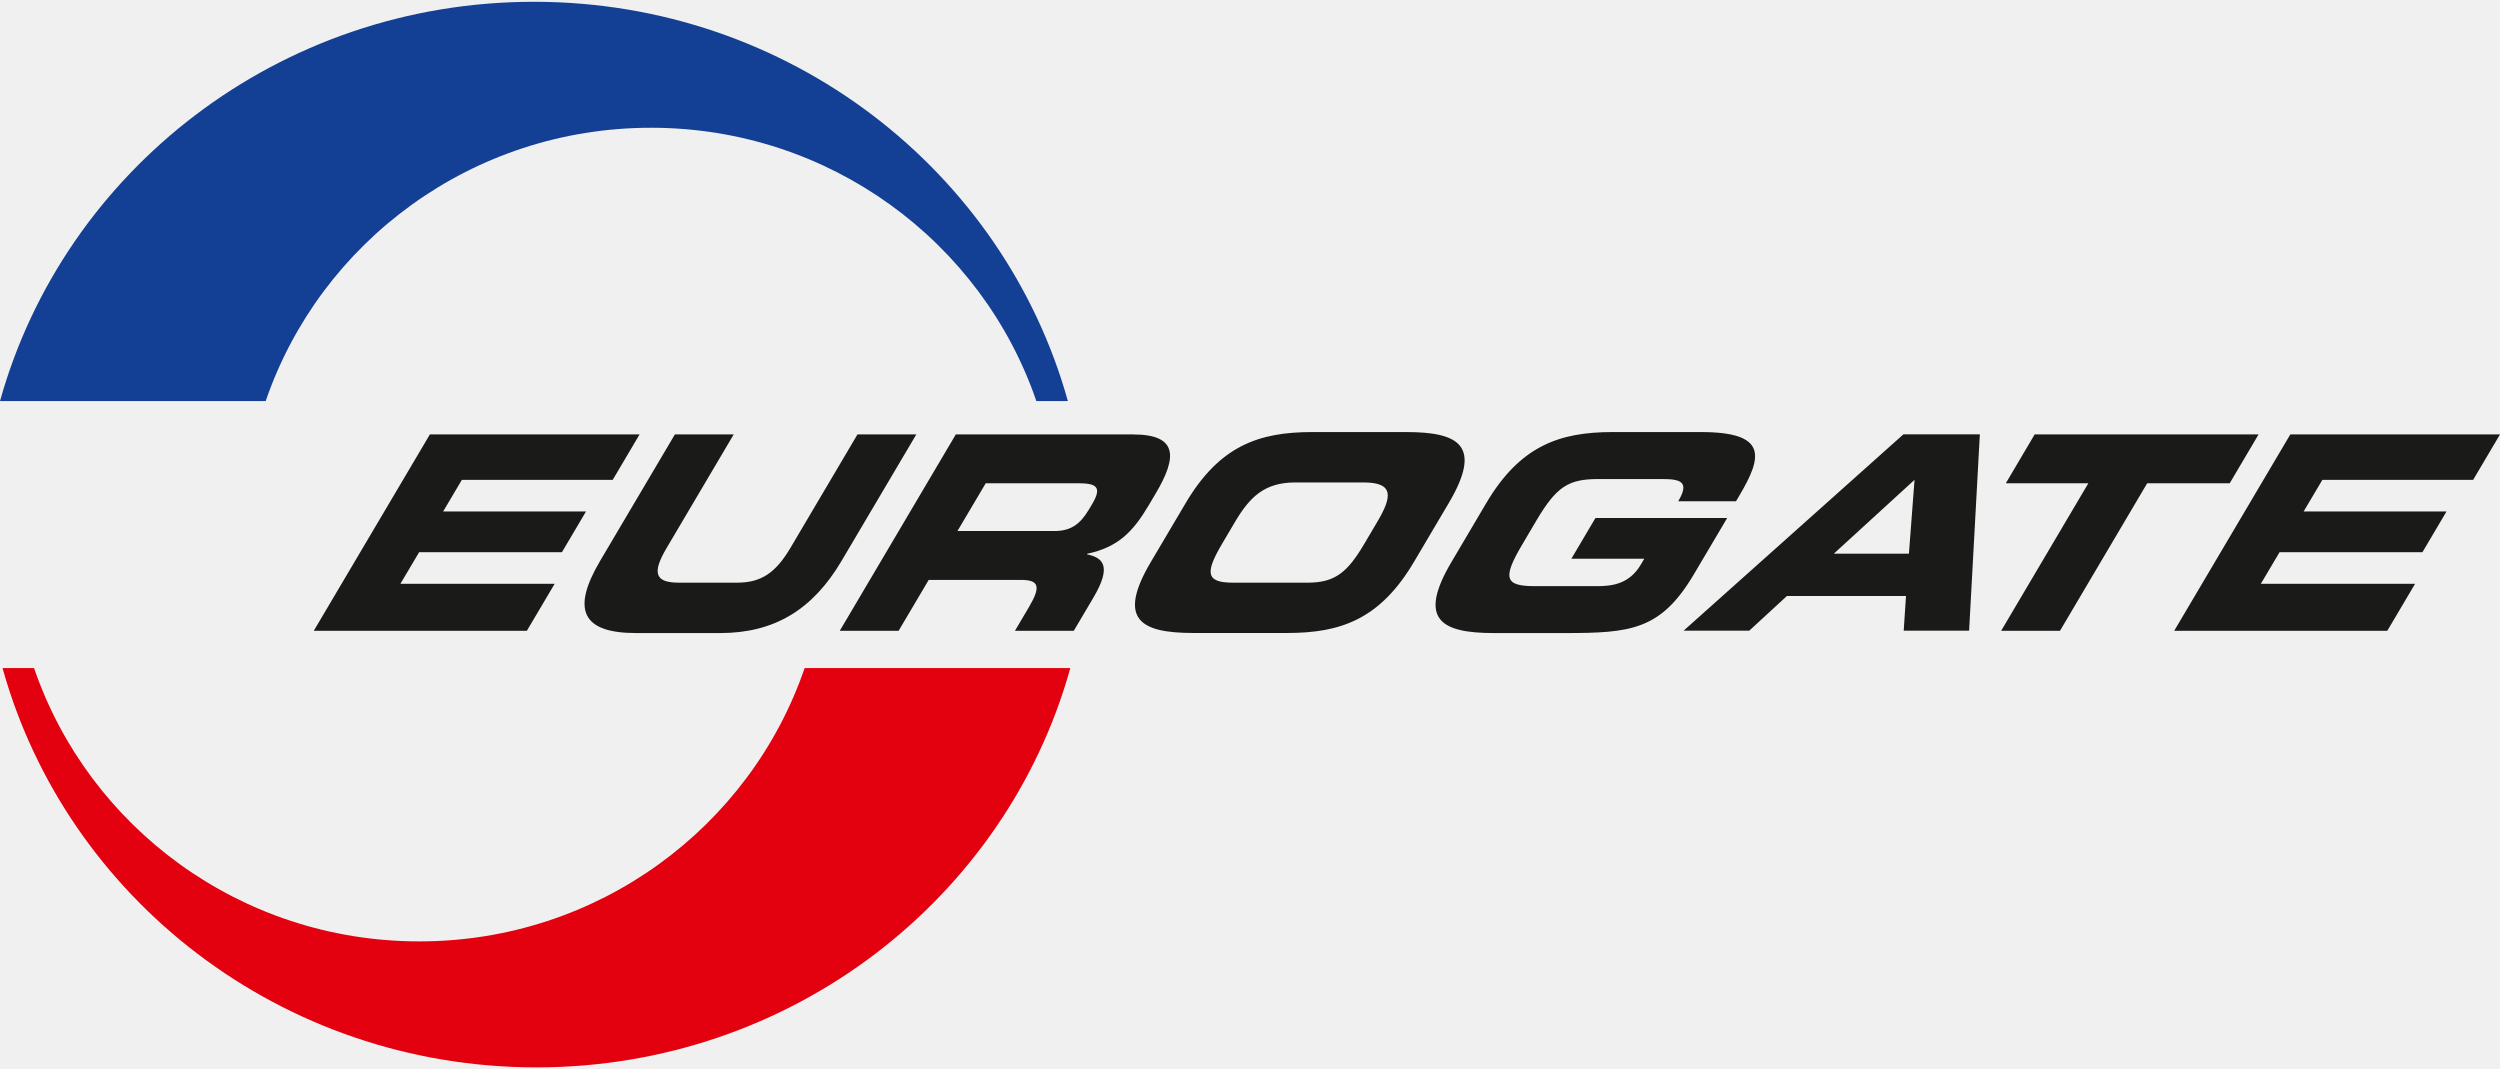
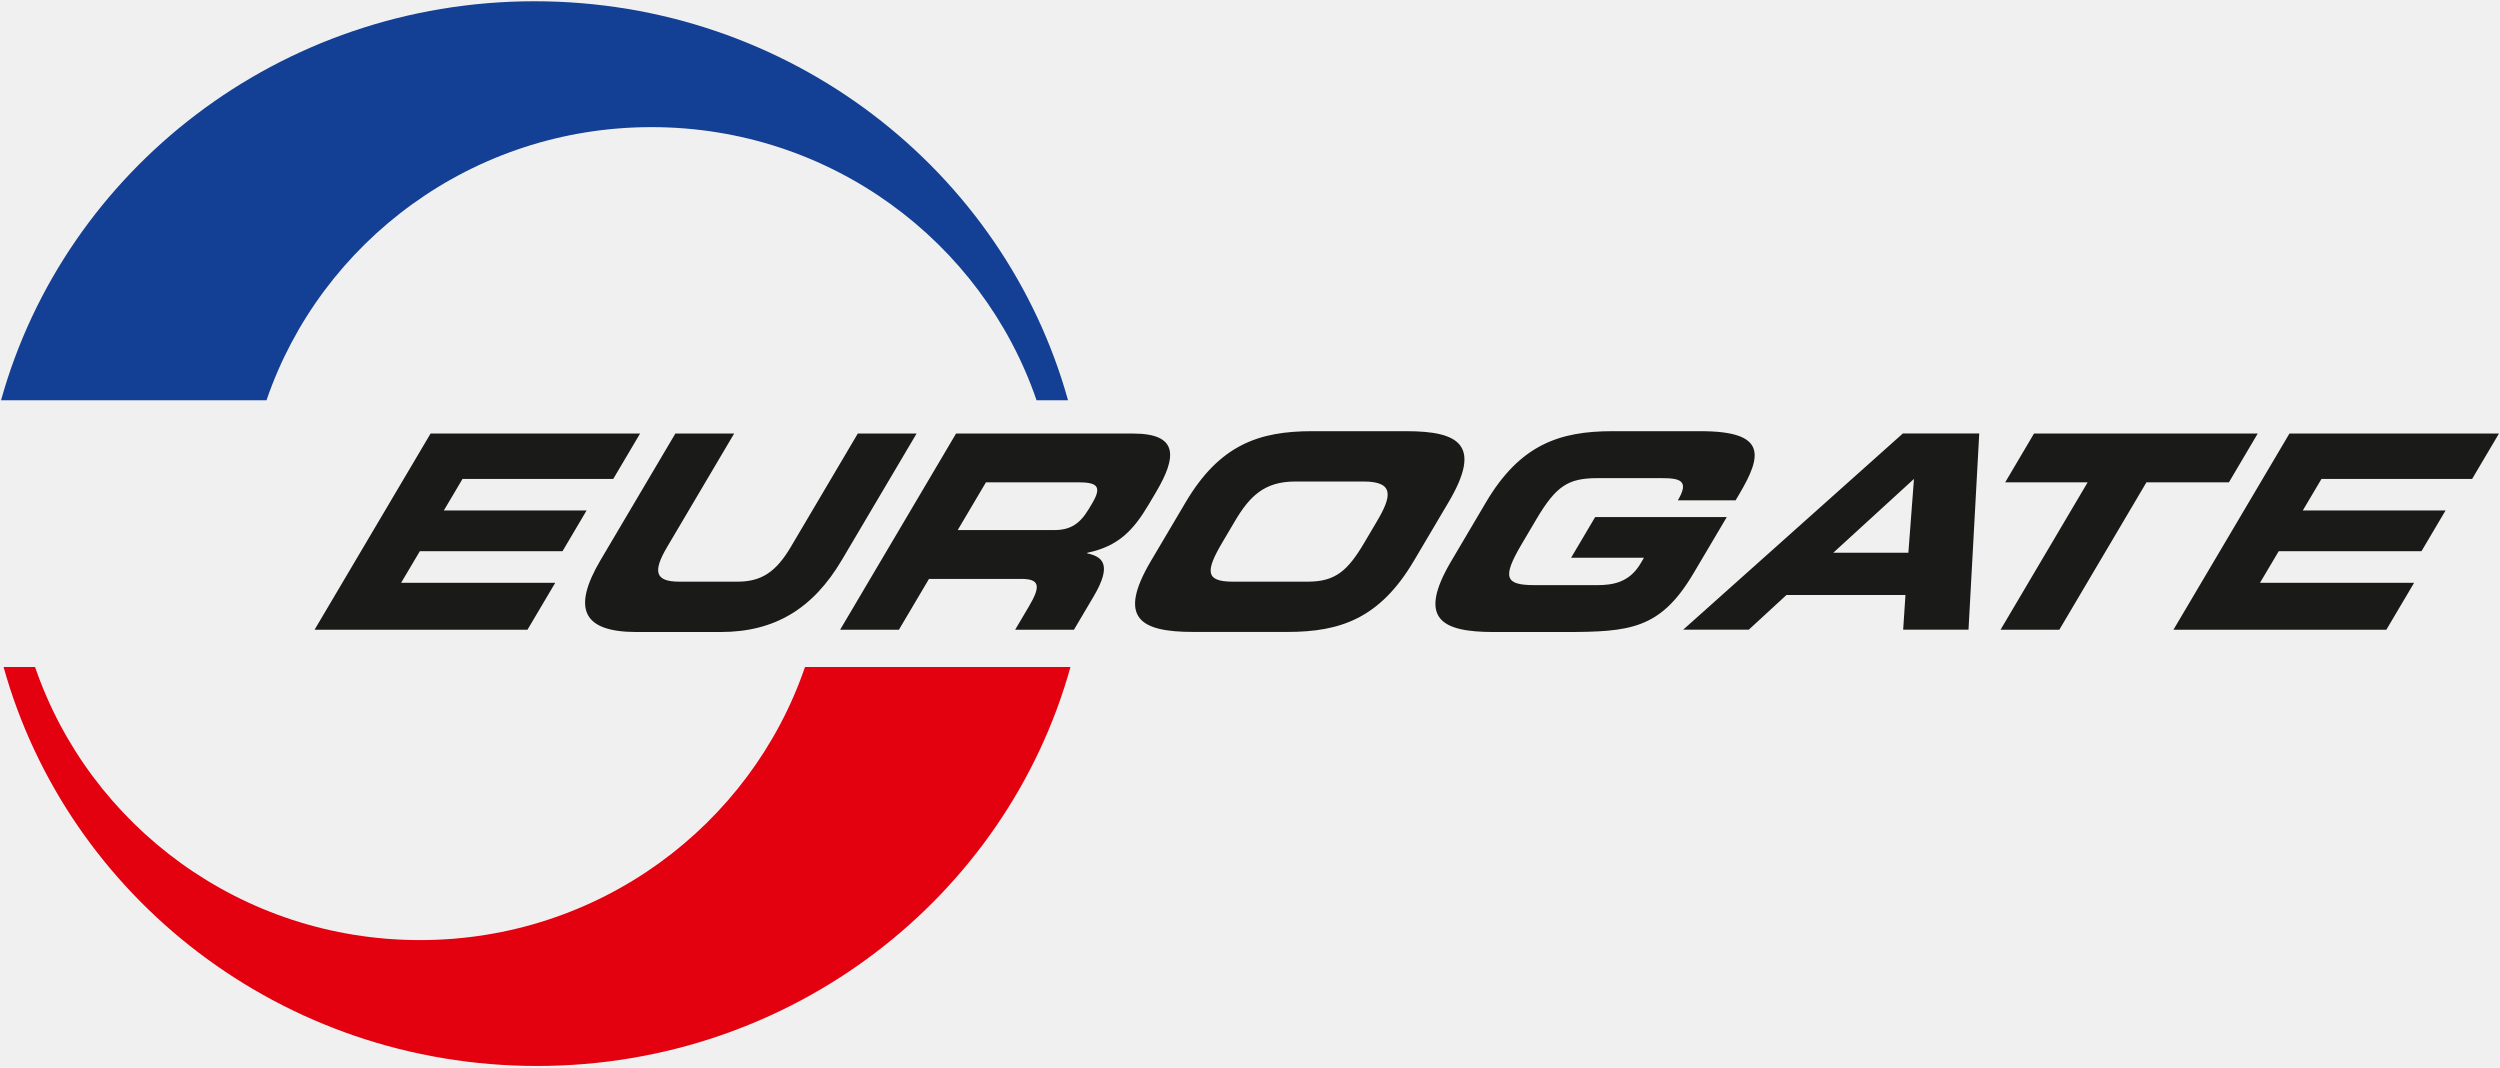
- <svg xmlns="http://www.w3.org/2000/svg" viewBox="0 0 364 155.61" width="364" height="155.61" fill="none">
+ <svg xmlns="http://www.w3.org/2000/svg" viewBox="-0.152 0.076 364.303 155.572" width="364.303" height="155.572" fill="none">
  <g clip-path="url(#clip0_950_4560)">
    <path d="M38.684 58.4C46.607 35.252 68.731 18.601 94.789 18.601C120.847 18.601 142.971 35.264 150.894 58.4H155.483C146.145 24.891 114.878 0.26 77.736 0.26C40.593 0.26 9.326 24.891 0 58.4H38.684Z" fill="#134094" />
    <path d="M117.155 97.268C109.232 120.416 87.107 137.067 61.05 137.067C34.992 137.067 12.879 120.416 4.956 97.268H0.368C9.694 130.777 40.961 155.409 78.103 155.409C115.246 155.409 146.513 130.777 155.839 97.268H117.155Z" fill="#E3000F" />
    <path d="M61.027 80.399L58.301 84.998H80.76L76.712 91.841H45.687L62.591 63.253H93.121L89.212 69.865H67.248L64.523 74.465H85.325L81.818 80.399H61.015H61.027ZM133.415 63.253H124.848L115.085 79.778C112.935 83.412 110.819 84.837 107.323 84.837H98.848C95.341 84.837 94.915 83.412 97.066 79.778L106.829 63.253H98.262L87.372 81.675C83.175 88.782 84.75 92.174 92.616 92.174H104.862C112.728 92.174 118.328 88.782 122.525 81.675L133.415 63.253ZM251.479 75.419H232.298L228.791 81.353H239.405L238.91 82.193C237.266 84.987 234.816 85.343 232.585 85.343H223.478C219.166 85.343 218.694 84.263 221.604 79.341L223.708 75.776C226.629 70.831 228.388 69.75 232.689 69.75H241.957C244.683 69.75 246.051 70.107 244.349 72.982H252.767L253.307 72.062C256.608 66.484 257.367 62.908 247.65 62.908H234.805C227.1 62.908 221.351 64.875 216.394 73.258L211.335 81.825C206.378 90.208 209.805 92.174 217.51 92.174H227.779C237.404 92.174 241.808 91.783 246.649 83.584L251.479 75.419ZM328.858 63.253H296.246L292.049 70.36H304.065L291.37 91.841H299.937L312.632 70.36H324.649L328.846 63.253H328.858ZM360.09 69.865L364 63.253H333.469L316.565 91.841H347.59L351.638 84.998H329.18L331.905 80.399H352.708L356.215 74.465H335.413L338.138 69.865H360.102H360.09ZM158.3 80.629L158.254 80.709C160.519 81.181 161.968 82.331 159.208 86.999L156.345 91.841H147.778L149.802 88.414C151.573 85.424 151.308 84.435 148.652 84.435H135.221L130.839 91.841H122.272L139.165 63.253H164.969C171.57 63.253 171.363 66.611 168.327 71.751L167.246 73.58C164.969 77.42 162.785 79.686 158.288 80.629H158.3ZM158.472 74.316L159.036 73.361C160.531 70.831 159.576 70.36 156.885 70.36H143.523L139.406 77.317H153.528C155.839 77.317 157.242 76.362 158.461 74.316H158.472ZM277.134 63.242H288.265L286.701 91.829H277.18L277.513 86.781H260.172L254.687 91.829H245.131L277.134 63.242ZM278.767 69.854L267.003 80.617H277.939L278.755 69.854H278.767ZM210.932 73.258L205.873 81.813C200.916 90.196 195.167 92.162 187.451 92.162H173.743C166.039 92.162 162.612 90.196 167.568 81.813L172.628 73.258C177.584 64.875 183.334 62.908 191.05 62.908H204.757C212.462 62.908 215.888 64.886 210.932 73.258ZM198.57 70.245H188.566C184.058 70.245 181.931 72.43 179.815 75.994L177.987 79.088C175.526 83.251 175.434 84.837 179.482 84.837H190.417C194.454 84.837 196.248 83.251 198.697 79.088L200.525 75.994C202.63 72.43 203.078 70.245 198.57 70.245Z" fill="#1A1A18" />
  </g>
  <defs>
    <clipPath id="clip0_950_4560">
      <rect width="364" height="155.161" fill="white" transform="translate(0 0.259766)" />
    </clipPath>
  </defs>
</svg>
